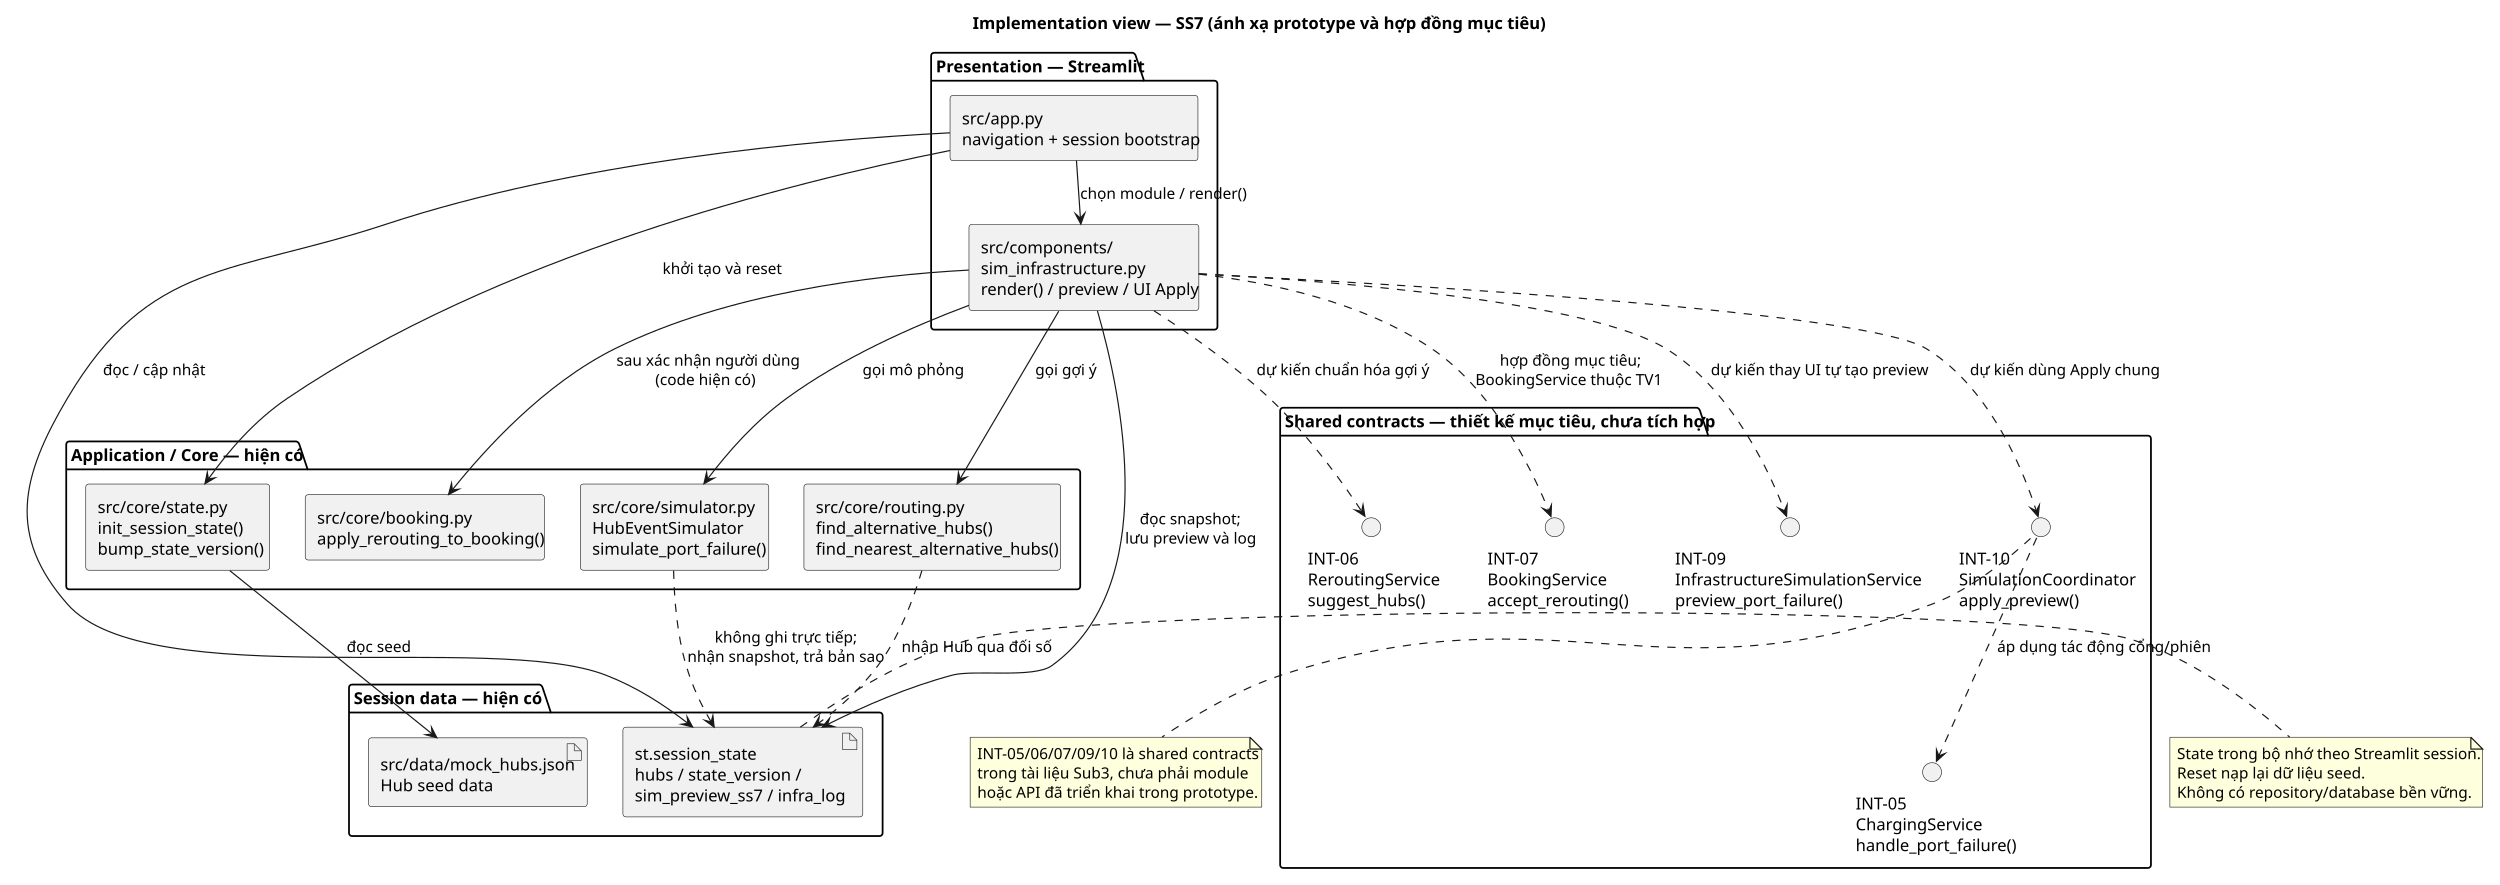
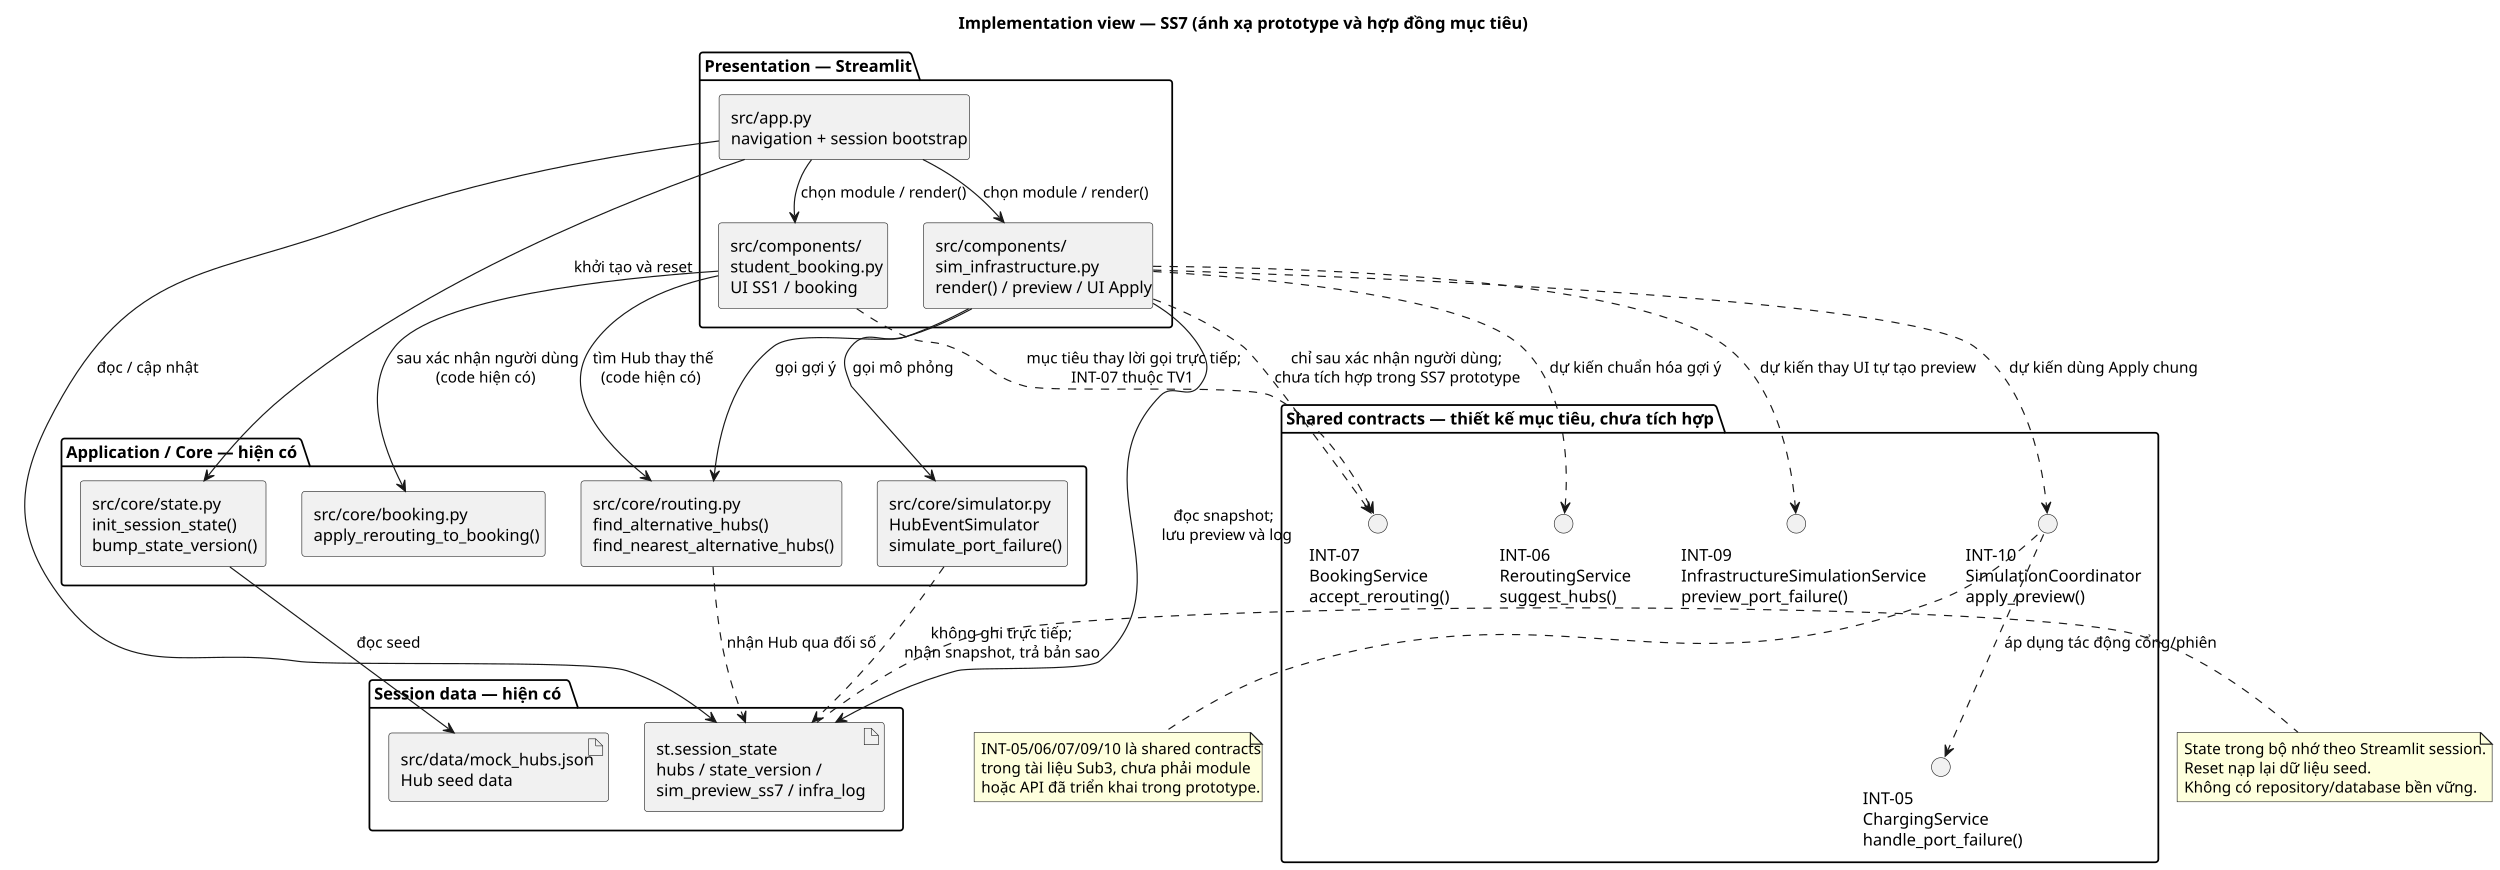
- <svg xmlns="http://www.w3.org/2000/svg" version="1.1" data-diagram-type="DESCRIPTION" style="width:2113px;height:748px;background:#FFFFFF;" width="2113px" height="748px" viewBox="0 0 2113 748" zoomAndPan="magnify" preserveAspectRatio="none" contentStyleType="text/css">
+ <svg xmlns="http://www.w3.org/2000/svg" contentStyleType="text/css" height="740px" preserveAspectRatio="none" style="width:2127px;height:740px;background:#FFFFFF;" version="1.1" viewBox="0 0 2127 740" width="2127px" zoomAndPan="magnify">
  <defs />
-   <g font-family="sans-serif" lengthAdjust="spacing">
-     <g class="title" data-source-line="8">
-       <text x="822.01" y="24.533" fill="#000" font-size="14" textLength="462.342" font-weight="700">Implementation view — SS7 (ánh xạ prototype và hợp đồng mục tiêu)</text>
-     </g>
-     <g class="cluster" data-qualified-name="Presentation . Streamlit" id="ent0001" data-source-line="10">
-       <path d="M789.48,44.609 L957.407,44.609 A3.75,3.75 0 0 1 959.907,47.109 L966.907,68.219 L1026.48,68.219 A2.5,2.5 0 0 1 1028.98,70.719 L1028.98,276.109 A2.5,2.5 0 0 1 1026.48,278.609 L789.48,278.609 A2.5,2.5 0 0 1 786.98,276.109 L786.98,47.109 A2.5,2.5 0 0 1 789.48,44.609" style="stroke:#000;stroke-width:1.5;" fill="none" />
-       <line x1="786.98" y1="68.219" x2="966.907" y2="68.219" style="stroke:#000;stroke-width:1.5;" />
-       <text x="790.98" y="61.143" fill="#000" font-size="14" textLength="166.927" font-weight="700">Presentation — Streamlit</text>
-     </g>
-     <g class="cluster" data-qualified-name="Application . Core . hi.n c." id="ent0004" data-source-line="15">
-       <path d="M58.48,373.109 L250.49,373.109 A3.75,3.75 0 0 1 252.99,375.609 L259.99,396.719 L910.48,396.719 A2.5,2.5 0 0 1 912.98,399.219 L912.98,495.609 A2.5,2.5 0 0 1 910.48,498.109 L58.48,498.109 A2.5,2.5 0 0 1 55.98,495.609 L55.98,375.609 A2.5,2.5 0 0 1 58.48,373.109" style="stroke:#000;stroke-width:1.5;" fill="none" />
-       <line x1="55.98" y1="396.719" x2="259.99" y2="396.719" style="stroke:#000;stroke-width:1.5;" />
-       <text x="59.98" y="389.643" fill="#000" font-size="14" textLength="191.01" font-weight="700">Application / Core — hiện có</text>
-     </g>
-     <g class="cluster" data-qualified-name="Session data . hi.n c." id="ent0009" data-source-line="22">
-       <path d="M297.48,578.609 L456.069,578.609 A3.75,3.75 0 0 1 458.569,581.109 L465.569,602.219 L743.48,602.219 A2.5,2.5 0 0 1 745.98,604.719 L745.98,704.109 A2.5,2.5 0 0 1 743.48,706.609 L297.48,706.609 A2.5,2.5 0 0 1 294.98,704.109 L294.98,581.109 A2.5,2.5 0 0 1 297.48,578.609" style="stroke:#000;stroke-width:1.5;" fill="none" />
-       <line x1="294.98" y1="602.219" x2="465.569" y2="602.219" style="stroke:#000;stroke-width:1.5;" />
-       <text x="298.98" y="595.143" fill="#000" font-size="14" textLength="157.589" font-weight="700">Session data — hiện có</text>
-     </g>
-     <g class="cluster" data-qualified-name="Shared contracts . thi.t k. m.c ti.u. ch.a t.ch h.p" id="ent0012" data-source-line="27">
-       <path d="M1084.48,344.609 L1434.304,344.609 A3.75,3.75 0 0 1 1436.804,347.109 L1443.804,368.219 L1815.48,368.219 A2.5,2.5 0 0 1 1817.98,370.719 L1817.98,731.109 A2.5,2.5 0 0 1 1815.48,733.609 L1084.48,733.609 A2.5,2.5 0 0 1 1081.98,731.109 L1081.98,347.109 A2.5,2.5 0 0 1 1084.48,344.609" style="stroke:#000;stroke-width:1.5;" fill="none" />
-       <line x1="1081.98" y1="368.219" x2="1443.804" y2="368.219" style="stroke:#000;stroke-width:1.5;" />
-       <text x="1085.98" y="361.143" fill="#000" font-size="14" textLength="348.824" font-weight="700">Shared contracts — thiết kế mục tiêu, chưa tích hợp</text>
-     </g>
-     <g class="entity" data-qualified-name="Presentation . Streamlit.App" id="ent0002" data-source-line="11">
-       <rect x="802.98" y="80.609" width="209.513" height="55.219" fill="#F1F1F1" style="stroke:#181818;stroke-width:0.5;" rx="2.5" ry="2.5" />
-       <text x="812.98" y="105.143" fill="#000" font-size="14" textLength="64.586">src/app.py</text>
-       <text x="812.98" y="122.752" fill="#000" font-size="14" textLength="189.513">navigation + session bootstrap</text>
-     </g>
-     <g class="entity" data-qualified-name="Presentation . Streamlit.SS7UI" id="ent0003" data-source-line="12">
-       <rect x="818.98" y="189.609" width="194.282" height="72.828" fill="#F1F1F1" style="stroke:#181818;stroke-width:0.5;" rx="2.5" ry="2.5" />
-       <text x="828.98" y="214.143" fill="#000" font-size="14" textLength="102.71">src/components/</text>
-       <text x="828.98" y="231.752" fill="#000" font-size="14" textLength="129.931">sim_infrastructure.py</text>
-       <text x="828.98" y="249.361" fill="#000" font-size="14" textLength="174.282">render() / preview / UI Apply</text>
-     </g>
-     <g class="entity" data-qualified-name="Application . Core . hi.n c..Simulator" id="ent0005" data-source-line="16">
-       <rect x="490.48" y="409.109" width="159.282" height="72.828" fill="#F1F1F1" style="stroke:#181818;stroke-width:0.5;" rx="2.5" ry="2.5" />
-       <text x="500.48" y="433.643" fill="#000" font-size="14" textLength="129.145">src/core/simulator.py</text>
-       <text x="500.48" y="451.252" fill="#000" font-size="14" textLength="120.613">HubEventSimulator</text>
-       <text x="500.48" y="468.861" fill="#000" font-size="14" textLength="139.282">simulate_port_failure()</text>
-     </g>
-     <g class="entity" data-qualified-name="Application . Core . hi.n c..Routing" id="ent0006" data-source-line="17">
-       <rect x="679.48" y="409.109" width="216.902" height="72.828" fill="#F1F1F1" style="stroke:#181818;stroke-width:0.5;" rx="2.5" ry="2.5" />
-       <text x="689.48" y="433.643" fill="#000" font-size="14" textLength="115.158">src/core/routing.py</text>
-       <text x="689.48" y="451.252" fill="#000" font-size="14" textLength="142.42">find_alternative_hubs()</text>
-       <text x="689.48" y="468.861" fill="#000" font-size="14" textLength="196.902">find_nearest_alternative_hubs()</text>
-     </g>
-     <g class="entity" data-qualified-name="Application . Core . hi.n c..Booking" id="ent0007" data-source-line="18">
-       <rect x="257.98" y="418.109" width="202.123" height="55.219" fill="#F1F1F1" style="stroke:#181818;stroke-width:0.5;" rx="2.5" ry="2.5" />
-       <text x="267.98" y="442.643" fill="#000" font-size="14" textLength="121.393">src/core/booking.py</text>
-       <text x="267.98" y="460.252" fill="#000" font-size="14" textLength="182.123">apply_rerouting_to_booking()</text>
-     </g>
-     <g class="entity" data-qualified-name="Application . Core . hi.n c..State" id="ent0008" data-source-line="19">
-       <rect x="72.48" y="409.109" width="155.399" height="72.828" fill="#F1F1F1" style="stroke:#181818;stroke-width:0.5;" rx="2.5" ry="2.5" />
-       <text x="82.48" y="433.643" fill="#000" font-size="14" textLength="102.703">src/core/state.py</text>
-       <text x="82.48" y="451.252" fill="#000" font-size="14" textLength="120.613">init_session_state()</text>
-       <text x="82.48" y="468.861" fill="#000" font-size="14" textLength="135.399">bump_state_version()</text>
-     </g>
-     <g class="entity" data-qualified-name="Session data . hi.n c..Session" id="ent0010" data-source-line="23">
-       <rect x="526.48" y="614.609" width="202.744" height="75.828" fill="#F1F1F1" style="stroke:#181818;stroke-width:0.5;" rx="2.5" ry="2.5" />
-       <polygon points="712.224,619.609,712.224,633.609,724.224,633.609,724.224,625.609,718.224,619.609,712.224,619.609" fill="#F1F1F1" style="stroke:#181818;stroke-width:0.5;stroke-linejoin:miter;stroke-miterlimit:10;" />
-       <line x1="718.224" y1="619.609" x2="718.224" y2="625.609" style="stroke:#181818;stroke-width:0.5;" />
-       <line x1="724.224" y1="625.609" x2="718.224" y2="625.609" style="stroke:#181818;stroke-width:0.5;" />
-       <text x="536.48" y="642.143" fill="#000" font-size="14" textLength="100.386">st.session_state</text>
-       <text x="536.48" y="659.752" fill="#000" font-size="14" textLength="133.075">hubs / state_version /</text>
-       <text x="536.48" y="677.361" fill="#000" font-size="14" textLength="172.744">sim_preview_ss7 / infra_log</text>
-     </g>
-     <g class="entity" data-qualified-name="Session data . hi.n c..Seed" id="ent0011" data-source-line="24">
-       <rect x="311.48" y="623.609" width="184.854" height="58.219" fill="#F1F1F1" style="stroke:#181818;stroke-width:0.5;" rx="2.5" ry="2.5" />
-       <polygon points="479.334,628.609,479.334,642.609,491.334,642.609,491.334,634.609,485.334,628.609,479.334,628.609" fill="#F1F1F1" style="stroke:#181818;stroke-width:0.5;stroke-linejoin:miter;stroke-miterlimit:10;" />
-       <line x1="485.334" y1="628.609" x2="485.334" y2="634.609" style="stroke:#181818;stroke-width:0.5;" />
-       <line x1="491.334" y1="634.609" x2="485.334" y2="634.609" style="stroke:#181818;stroke-width:0.5;" />
-       <text x="321.48" y="651.143" fill="#000" font-size="14" textLength="154.854">src/data/mock_hubs.json</text>
-       <text x="321.48" y="668.752" fill="#000" font-size="14" textLength="91.068">Hub seed data</text>
-     </g>
-     <g class="entity" data-qualified-name="Shared contracts . thi.t k. m.c ti.u. ch.a t.ch h.p.Preview" id="ent0013" data-source-line="28">
-       <ellipse cx="1512.98" cy="445.609" rx="8" ry="8" fill="#F1F1F1" style="stroke:#181818;stroke-width:0.5;" />
-       <text x="1415.718" y="477.143" fill="#000" font-size="14" textLength="42.786">INT-09</text>
-       <text x="1415.718" y="494.752" fill="#000" font-size="14" textLength="194.523">InfrastructureSimulationService</text>
-       <text x="1415.718" y="512.361" fill="#000" font-size="14" textLength="135.393">preview_port_failure()</text>
-     </g>
-     <g class="entity" data-qualified-name="Shared contracts . thi.t k. m.c ti.u. ch.a t.ch h.p.Apply" id="ent0014" data-source-line="29">
-       <ellipse cx="1724.98" cy="445.609" rx="8" ry="8" fill="#F1F1F1" style="stroke:#181818;stroke-width:0.5;" />
-       <text x="1655.722" y="477.143" fill="#000" font-size="14" textLength="42.786">INT-10</text>
-       <text x="1655.722" y="494.752" fill="#000" font-size="14" textLength="138.517">SimulationCoordinator</text>
-       <text x="1655.722" y="512.361" fill="#000" font-size="14" textLength="98.82">apply_preview()</text>
-     </g>
-     <g class="entity" data-qualified-name="Shared contracts . thi.t k. m.c ti.u. ch.a t.ch h.p.Charging" id="ent0015" data-source-line="30">
-       <ellipse cx="1632.98" cy="652.609" rx="8" ry="8" fill="#F1F1F1" style="stroke:#181818;stroke-width:0.5;" />
-       <text x="1568.384" y="684.143" fill="#000" font-size="14" textLength="42.786">INT-05</text>
-       <text x="1568.384" y="701.752" fill="#000" font-size="14" textLength="103.496">ChargingService</text>
-       <text x="1568.384" y="719.361" fill="#000" font-size="14" textLength="129.192">handle_port_failure()</text>
-     </g>
-     <g class="entity" data-qualified-name="Shared contracts . thi.t k. m.c ti.u. ch.a t.ch h.p.Suggest" id="ent0016" data-source-line="31">
-       <ellipse cx="1158.98" cy="445.609" rx="8" ry="8" fill="#F1F1F1" style="stroke:#181818;stroke-width:0.5;" />
-       <text x="1105.287" y="477.143" fill="#000" font-size="14" textLength="42.786">INT-06</text>
-       <text x="1105.287" y="494.752" fill="#000" font-size="14" textLength="107.386">ReroutingService</text>
-       <text x="1105.287" y="512.361" fill="#000" font-size="14" textLength="96.503">suggest_hubs()</text>
-     </g>
-     <g class="entity" data-qualified-name="Shared contracts . thi.t k. m.c ti.u. ch.a t.ch h.p.Accept" id="ent0017" data-source-line="32">
-       <ellipse cx="1313.98" cy="445.609" rx="8" ry="8" fill="#F1F1F1" style="stroke:#181818;stroke-width:0.5;" />
-       <text x="1257.173" y="477.143" fill="#000" font-size="14" textLength="42.786">INT-07</text>
-       <text x="1257.173" y="494.752" fill="#000" font-size="14" textLength="97.275">BookingService</text>
-       <text x="1257.173" y="512.361" fill="#000" font-size="14" textLength="113.613">accept_rerouting()</text>
-     </g>
-     <g class="entity" data-qualified-name="GMN33" id="ent0034" data-source-line="53">
-       <path d="M1833.98,623.109 L1833.98,682.164 L2098.362,682.164 L2098.362,633.109 L2088.362,623.109 L1833.98,623.109" style="stroke:#181818;stroke-width:0.5;" fill="#FEFFDD" />
-       <path d="M2088.362,623.109 L2088.362,633.109 L2098.362,633.109 L2088.362,623.109" style="stroke:#181818;stroke-width:1;" fill="#FEFFDD" />
-       <text x="1839.98" y="641.604" fill="#000" font-size="13" textLength="243.382">State trong bộ nhớ theo Streamlit session.</text>
-       <text x="1839.98" y="657.956" fill="#000" font-size="13" textLength="154.686">Reset nạp lại dữ liệu seed.</text>
-       <text x="1839.98" y="674.308" fill="#000" font-size="13" textLength="234.914">Không có repository/database bền vững.</text>
-     </g>
-     <g class="entity" data-qualified-name="GMN36" id="ent0037" data-source-line="59">
-       <path d="M819.98,623.109 L819.98,682.164 L1066.442,682.164 L1066.442,633.109 L1056.442,623.109 L819.98,623.109" style="stroke:#181818;stroke-width:0.5;" fill="#FEFFDD" />
-       <path d="M1056.442,623.109 L1056.442,633.109 L1066.442,633.109 L1056.442,623.109" style="stroke:#181818;stroke-width:1;" fill="#FEFFDD" />
-       <text x="825.98" y="641.604" fill="#000" font-size="13" textLength="225.462">INT-05/06/07/09/10 là shared contracts</text>
-       <text x="825.98" y="657.956" fill="#000" font-size="13" textLength="216.119">trong tài liệu Sub3, chưa phải module</text>
-       <text x="825.98" y="674.308" fill="#000" font-size="13" textLength="221.857">hoặc API đã triển khai trong prototype.</text>
-     </g>
-     <g class="link" data-entity-1="ent0002" data-entity-2="ent0003" id="lnk18" data-source-line="35" data-link-type="dependency">
-       <path d="M909.82,135.719 C910.92,151.639 911.987,167.091 913.177,184.401" style="stroke:#181818;stroke-width:1;" fill="none" id="App-to-SS7UI" />
-       <polygon points="913.52,189.389,916.893,180.136,913.177,184.401,908.912,180.685,913.52,189.389" fill="#181818" style="stroke:#181818;stroke-width:1;stroke-linejoin:miter;stroke-miterlimit:10;" />
-       <text x="912.98" y="168.104" fill="#000" font-size="13" textLength="131.511">chọn module / render()</text>
-     </g>
-     <g class="link" data-entity-1="ent0002" data-entity-2="ent0008" id="lnk19" data-source-line="36" data-link-type="dependency">
-       <path d="M802.92,127.209 C664.96,154.759 419.6,217.139 242.98,336.609 C214.8,355.669 192.979,381.35 176.119,404.8" style="stroke:#181818;stroke-width:1;" fill="none" id="App-to-State" />
-       <polygon points="173.2,408.859,181.702,403.887,176.119,404.8,175.206,399.217,173.2,408.859" fill="#181818" style="stroke:#181818;stroke-width:1;stroke-linejoin:miter;stroke-miterlimit:10;" />
-       <text x="559.98" y="231.604" fill="#000" font-size="13" textLength="96.681">khởi tạo và reset</text>
-     </g>
-     <g class="link" data-entity-1="ent0008" data-entity-2="ent0011" id="lnk20" data-source-line="37" data-link-type="dependency">
-       <path d="M194.23,482.319 C243.97,522.469 319.839,583.699 365.319,620.409" style="stroke:#181818;stroke-width:1;" fill="none" id="State-to-Seed" />
-       <polygon points="369.21,623.549,364.719,614.784,365.319,620.409,359.694,621.009,369.21,623.549" fill="#181818" style="stroke:#181818;stroke-width:1;stroke-linejoin:miter;stroke-miterlimit:10;" />
-       <text x="292.98" y="551.104" fill="#000" font-size="13" textLength="52.762">đọc seed</text>
-     </g>
-     <g class="link" data-entity-1="ent0002" data-entity-2="ent0010" id="lnk21" data-source-line="38" data-link-type="dependency">
-       <path d="M802.92,112.259 C684.35,118.389 487.02,136.459 325.98,189.609 C196.6,232.309 126.48,219.429 56.98,336.609 C17.53,403.119 6,452.459 56.98,510.609 C124.22,587.289 416.91,533.699 511.98,570.609 C538.43,580.879 560.667,595.308 581.457,611.408" style="stroke:#181818;stroke-width:1;" fill="none" id="App-to-Session" />
-       <polygon points="585.41,614.469,580.743,605.796,581.457,611.408,575.845,612.121,585.41,614.469" fill="#181818" style="stroke:#181818;stroke-width:1;stroke-linejoin:miter;stroke-miterlimit:10;" />
-       <text x="86.98" y="317.104" fill="#000" font-size="13" textLength="81.669">đọc / cập nhật</text>
-     </g>
-     <g class="link" data-entity-1="ent0003" data-entity-2="ent0010" id="lnk22" data-source-line="39" data-link-type="dependency">
-       <path d="M927.54,262.719 C948.36,334.549 981.89,495.629 888.98,562.609 C873.77,573.579 823.09,565.749 804.98,570.609 C767.12,580.769 731.7,596.109 699.39,612.299" style="stroke:#181818;stroke-width:1;" fill="none" id="SS7UI-to-Session" />
-       <polygon points="694.92,614.539,704.758,614.084,699.39,612.299,701.174,606.931,694.92,614.539" fill="#181818" style="stroke:#181818;stroke-width:1;stroke-linejoin:miter;stroke-miterlimit:10;" />
-       <text x="963.272" y="443.104" fill="#000" font-size="13" textLength="80.945">đọc snapshot;</text>
-       <text x="950.98" y="459.456" fill="#000" font-size="13" textLength="105.53">lưu preview và log</text>
-     </g>
-     <g class="link" data-entity-1="ent0003" data-entity-2="ent0005" id="lnk23" data-source-line="40" data-link-type="dependency">
-       <path d="M818.97,258.059 C770.07,276.379 711.45,302.699 664.98,336.609 C637.55,356.629 615.478,381.88 597.978,404.88" style="stroke:#181818;stroke-width:1;" fill="none" id="SS7UI-to-Simulator" />
-       <polygon points="594.95,408.859,603.583,404.119,597.978,404.88,597.216,399.275,594.95,408.859" fill="#181818" style="stroke:#181818;stroke-width:1;stroke-linejoin:miter;stroke-miterlimit:10;" />
-       <text x="728.98" y="317.104" fill="#000" font-size="13" textLength="78.781">gọi mô phỏng</text>
-     </g>
-     <g class="link" data-entity-1="ent0003" data-entity-2="ent0006" id="lnk24" data-source-line="41" data-link-type="dependency">
-       <path d="M894.85,263.029 C871.06,303.449 835.186,364.4 811.476,404.69" style="stroke:#181818;stroke-width:1;" fill="none" id="SS7UI-to-Routing" />
-       <polygon points="808.94,408.999,816.952,403.272,811.476,404.69,810.057,399.214,808.94,408.999" fill="#181818" style="stroke:#181818;stroke-width:1;stroke-linejoin:miter;stroke-miterlimit:10;" />
-       <text x="874.98" y="317.104" fill="#000" font-size="13" textLength="49.715">gọi gợi ý</text>
-     </g>
-     <g class="link" data-entity-1="ent0003" data-entity-2="ent0007" id="lnk25" data-source-line="42" data-link-type="dependency">
-       <path d="M818.83,228.269 C735.59,232.769 614.53,247.829 519.98,294.609 C460.06,324.259 409.96,379.57 382.27,414.07" style="stroke:#181818;stroke-width:1;" fill="none" id="SS7UI-to-Booking" />
-       <polygon points="379.14,417.969,387.893,413.454,382.27,414.07,381.654,408.447,379.14,417.969" fill="#181818" style="stroke:#181818;stroke-width:1;stroke-linejoin:miter;stroke-miterlimit:10;" />
-       <text x="520.98" y="309.104" fill="#000" font-size="13" textLength="148.053">sau xác nhận người dùng</text>
-       <text x="553.816" y="325.456" fill="#000" font-size="13" textLength="82.38">(code hiện có)</text>
-     </g>
-     <g class="link" data-entity-1="ent0005" data-entity-2="ent0010" id="lnk26" data-source-line="43" data-link-type="dependency">
-       <path d="M569.34,482.329 C569.82,505.629 572.17,536.459 579.98,562.609 C585.36,580.609 592.12,594.785 601.08,610.225" style="stroke:#181818;stroke-width:1;stroke-dasharray:7,7;" fill="none" id="Simulator-to-Session" />
-       <polygon points="603.59,614.549,602.532,604.757,601.08,610.225,595.613,608.773,603.59,614.549" fill="#181818" style="stroke:#181818;stroke-width:1;stroke-linejoin:miter;stroke-miterlimit:10;" />
-       <text x="604.101" y="543.104" fill="#000" font-size="13" textLength="111.319">không ghi trực tiếp;</text>
-       <text x="580.98" y="559.456" fill="#000" font-size="13" textLength="157.562">nhận snapshot, trả bản sao</text>
-     </g>
-     <g class="link" data-entity-1="ent0006" data-entity-2="ent0010" id="lnk27" data-source-line="44" data-link-type="dependency">
-       <path d="M779.17,482.309 C771.96,506.609 759.97,538.589 741.98,562.609 C727.16,582.409 710.889,597.175 691.529,611.505" style="stroke:#181818;stroke-width:1;stroke-dasharray:7,7;" fill="none" id="Routing-to-Session" />
-       <polygon points="687.51,614.479,697.124,612.34,691.529,611.505,692.364,605.91,687.51,614.479" fill="#181818" style="stroke:#181818;stroke-width:1;stroke-linejoin:miter;stroke-miterlimit:10;" />
-       <text x="761.98" y="551.104" fill="#000" font-size="13" textLength="119.983">nhận Hub qua đối số</text>
-     </g>
-     <g class="link" data-entity-1="ent0003" data-entity-2="ent0013" id="lnk28" data-source-line="46" data-link-type="dependency">
-       <path d="M1013.24,231.299 C1137.33,238.189 1343.6,255.289 1407.98,294.609 C1465.77,329.899 1498.301,405.636 1508.201,431.646" style="stroke:#181818;stroke-width:1;stroke-dasharray:7,7;" fill="none" id="SS7UI-to-Preview" />
-       <polygon points="1509.98,436.319,1510.517,426.485,1508.201,431.646,1503.04,429.331,1509.98,436.319" fill="#181818" style="stroke:#181818;stroke-width:1;stroke-linejoin:miter;stroke-miterlimit:10;" />
-       <text x="1445.98" y="317.104" fill="#000" font-size="13" textLength="174.205">dự kiến thay UI tự tạo preview</text>
-     </g>
-     <g class="link" data-entity-1="ent0003" data-entity-2="ent0014" id="lnk29" data-source-line="47" data-link-type="dependency">
-       <path d="M1013.04,231.619 C1195.64,240.799 1576.61,263.419 1627.98,294.609 C1684.71,329.049 1712.868,405.964 1721.078,431.834" style="stroke:#181818;stroke-width:1;stroke-dasharray:7,7;" fill="none" id="SS7UI-to-Apply" />
-       <polygon points="1722.59,436.599,1723.68,426.811,1721.078,431.834,1716.055,429.231,1722.59,436.599" fill="#181818" style="stroke:#181818;stroke-width:1;stroke-linejoin:miter;stroke-miterlimit:10;" />
-       <text x="1664.98" y="317.104" fill="#000" font-size="13" textLength="151.087">dự kiến dùng Apply chung</text>
-     </g>
-     <g class="link" data-entity-1="ent0014" data-entity-2="ent0015" id="lnk30" data-source-line="48" data-link-type="dependency">
-       <path d="M1721.38,454.649 C1706.69,487.369 1653.538,605.818 1638.708,638.848" style="stroke:#181818;stroke-width:1;stroke-dasharray:7,7;" fill="none" id="Apply-to-Charging" />
-       <polygon points="1636.66,643.409,1643.995,636.837,1638.708,638.848,1636.697,633.561,1636.66,643.409" fill="#181818" style="stroke:#181818;stroke-width:1;stroke-linejoin:miter;stroke-miterlimit:10;" />
-       <text x="1687.98" y="551.104" fill="#000" font-size="13" textLength="167.699">áp dụng tác động cổng/phiên</text>
-     </g>
-     <g class="link" data-entity-1="ent0003" data-entity-2="ent0016" id="lnk31" data-source-line="49" data-link-type="dependency">
-       <path d="M975.32,262.659 C1006.07,282.479 1043.3,308.749 1072.98,336.609 C1108.11,369.579 1138.335,413.177 1150.885,432.187" style="stroke:#181818;stroke-width:1;stroke-dasharray:7,7;" fill="none" id="SS7UI-to-Suggest" />
-       <polygon points="1153.64,436.359,1152.02,426.645,1150.885,432.187,1145.343,431.052,1153.64,436.359" fill="#181818" style="stroke:#181818;stroke-width:1;stroke-linejoin:miter;stroke-miterlimit:10;" />
-       <text x="1061.98" y="317.104" fill="#000" font-size="13" textLength="140.093">dự kiến chuẩn hóa gợi ý</text>
-     </g>
-     <g class="link" data-entity-1="ent0003" data-entity-2="ent0017" id="lnk32" data-source-line="50" data-link-type="dependency">
-       <path d="M1013.06,231.679 C1074.04,238.619 1151.87,255.269 1209.98,294.609 C1265.88,332.449 1298.905,406.516 1309.045,431.896" style="stroke:#181818;stroke-width:1;stroke-dasharray:7,7;" fill="none" id="SS7UI-to-Accept" />
-       <polygon points="1310.9,436.539,1311.275,426.698,1309.045,431.896,1303.846,429.666,1310.9,436.539" fill="#181818" style="stroke:#181818;stroke-width:1;stroke-linejoin:miter;stroke-miterlimit:10;" />
-       <text x="1267.642" y="309.104" fill="#000" font-size="13" textLength="111.871">hợp đồng mục tiêu;</text>
-       <text x="1246.98" y="325.456" fill="#000" font-size="13" textLength="153.194">BookingService thuộc TV1</text>
-     </g>
-     <g class="link" data-entity-1="ent0010" data-entity-2="ent0034" id="lnk35" data-source-line="53" data-link-type="association">
-       <path d="M676.44,614.549 C713.42,588.039 766.9,554.959 819.98,540.609 C925.31,512.129 1697.73,508.409 1801.98,540.609 C1854.03,556.689 1904.3,595.579 1935.17,623.009" style="stroke:#181818;stroke-width:1;stroke-dasharray:7,7;" fill="none" id="Session-GMN33" />
-     </g>
-     <g class="link" data-entity-1="ent0014" data-entity-2="ent0037" id="lnk38" data-source-line="59" data-link-type="association">
-       <path d="M1716.21,455.039 C1700.8,469.279 1667.24,497.779 1632.98,510.609 C1402.7,596.829 1316.66,494.059 1082.98,570.609 C1046.56,582.539 1009.17,604.779 982.21,622.939" style="stroke:#181818;stroke-width:1;stroke-dasharray:7,7;" fill="none" id="Apply-GMN36" />
+   <g>
+     <text fill="#000000" font-family="sans-serif" font-size="14" font-weight="bold" lengthAdjust="spacing" textLength="482.438" x="815.436" y="24.533">Implementation view — SS7 (ánh xạ prototype và hợp đồng mục tiêu)</text>
+     <g id="cluster_Presentation — Streamlit">
+       <path d="M597.81,44.609 L773.247,44.609 A3.75,3.75 0 0 1 775.747,47.109 L782.747,68.219 L994.81,68.219 A2.5,2.5 0 0 1 997.31,70.719 L997.31,276.109 A2.5,2.5 0 0 1 994.81,278.609 L597.81,278.609 A2.5,2.5 0 0 1 595.31,276.109 L595.31,47.109 A2.5,2.5 0 0 1 597.81,44.609 " fill="none" style="stroke:#000000;stroke-width:1.5;" />
+       <line style="stroke:#000000;stroke-width:1.5;" x1="595.31" x2="782.747" y1="68.219" y2="68.219" />
+       <text fill="#000000" font-family="sans-serif" font-size="14" font-weight="bold" lengthAdjust="spacing" textLength="174.438" x="599.31" y="61.143">Presentation — Streamlit</text>
+     </g>
+     <g id="cluster_Application / Core — hiện có">
+       <path d="M54.81,373.109 L254.248,373.109 A3.75,3.75 0 0 1 256.748,375.609 L263.748,396.719 L921.81,396.719 A2.5,2.5 0 0 1 924.31,399.219 L924.31,495.609 A2.5,2.5 0 0 1 921.81,498.109 L54.81,498.109 A2.5,2.5 0 0 1 52.31,495.609 L52.31,375.609 A2.5,2.5 0 0 1 54.81,373.109 " fill="none" style="stroke:#000000;stroke-width:1.5;" />
+       <line style="stroke:#000000;stroke-width:1.5;" x1="52.31" x2="263.748" y1="396.719" y2="396.719" />
+       <text fill="#000000" font-family="sans-serif" font-size="14" font-weight="bold" lengthAdjust="spacing" textLength="198.438" x="56.31" y="389.643">Application / Core — hiện có</text>
+     </g>
+     <g id="cluster_Session data — hiện có">
+       <path d="M316.81,578.609 L482.248,578.609 A3.75,3.75 0 0 1 484.748,581.109 L491.748,602.219 L765.81,602.219 A2.5,2.5 0 0 1 768.31,604.719 L768.31,704.109 A2.5,2.5 0 0 1 765.81,706.609 L316.81,706.609 A2.5,2.5 0 0 1 314.31,704.109 L314.31,581.109 A2.5,2.5 0 0 1 316.81,578.609 " fill="none" style="stroke:#000000;stroke-width:1.5;" />
+       <line style="stroke:#000000;stroke-width:1.5;" x1="314.31" x2="491.748" y1="602.219" y2="602.219" />
+       <text fill="#000000" font-family="sans-serif" font-size="14" font-weight="bold" lengthAdjust="spacing" textLength="164.438" x="318.31" y="595.143">Session data — hiện có</text>
+     </g>
+     <g id="cluster_Shared contracts — thiết kế mục tiêu, chưa tích hợp">
+       <path d="M1092.81,344.609 L1458.247,344.609 A3.75,3.75 0 0 1 1460.747,347.109 L1467.747,368.219 L1833.81,368.219 A2.5,2.5 0 0 1 1836.31,370.719 L1836.31,731.109 A2.5,2.5 0 0 1 1833.81,733.609 L1092.81,733.609 A2.5,2.5 0 0 1 1090.31,731.109 L1090.31,347.109 A2.5,2.5 0 0 1 1092.81,344.609 " fill="none" style="stroke:#000000;stroke-width:1.5;" />
+       <line style="stroke:#000000;stroke-width:1.5;" x1="1090.31" x2="1467.747" y1="368.219" y2="368.219" />
+       <text fill="#000000" font-family="sans-serif" font-size="14" font-weight="bold" lengthAdjust="spacing" textLength="364.438" x="1094.31" y="361.143">Shared contracts — thiết kế mục tiêu, chưa tích hợp</text>
+     </g>
+     <g id="elem_App">
+       <rect fill="#F1F1F1" height="55.219" rx="2.5" ry="2.5" style="stroke:#181818;stroke-width:0.5;" width="213" x="611.81" y="80.609" />
+       <text fill="#000000" font-family="sans-serif" font-size="14" lengthAdjust="spacing" textLength="66" x="621.81" y="105.143">src/app.py</text>
+       <text fill="#000000" font-family="sans-serif" font-size="14" lengthAdjust="spacing" textLength="193" x="621.81" y="122.752">navigation + session bootstrap</text>
+     </g>
+     <g id="elem_SS7UI">
+       <rect fill="#F1F1F1" height="72.828" rx="2.5" ry="2.5" style="stroke:#181818;stroke-width:0.5;" width="195" x="785.81" y="189.609" />
+       <text fill="#000000" font-family="sans-serif" font-size="14" lengthAdjust="spacing" textLength="104" x="795.81" y="214.143">src/components/</text>
+       <text fill="#000000" font-family="sans-serif" font-size="14" lengthAdjust="spacing" textLength="132" x="795.81" y="231.752">sim_infrastructure.py</text>
+       <text fill="#000000" font-family="sans-serif" font-size="14" lengthAdjust="spacing" textLength="175" x="795.81" y="249.361">render() / preview / UI Apply</text>
+     </g>
+     <g id="elem_BookingUI">
+       <rect fill="#F1F1F1" height="72.828" rx="2.5" ry="2.5" style="stroke:#181818;stroke-width:0.5;" width="144" x="611.31" y="189.609" />
+       <text fill="#000000" font-family="sans-serif" font-size="14" lengthAdjust="spacing" textLength="104" x="621.31" y="214.143">src/components/</text>
+       <text fill="#000000" font-family="sans-serif" font-size="14" lengthAdjust="spacing" textLength="124" x="621.31" y="231.752">student_booking.py</text>
+       <text fill="#000000" font-family="sans-serif" font-size="14" lengthAdjust="spacing" textLength="104" x="621.31" y="249.361">UI SS1 / booking</text>
+     </g>
+     <g id="elem_Simulator">
+       <rect fill="#F1F1F1" height="72.828" rx="2.5" ry="2.5" style="stroke:#181818;stroke-width:0.5;" width="162" x="746.31" y="409.109" />
+       <text fill="#000000" font-family="sans-serif" font-size="14" lengthAdjust="spacing" textLength="131" x="756.31" y="433.643">src/core/simulator.py</text>
+       <text fill="#000000" font-family="sans-serif" font-size="14" lengthAdjust="spacing" textLength="120" x="756.31" y="451.252">HubEventSimulator</text>
+       <text fill="#000000" font-family="sans-serif" font-size="14" lengthAdjust="spacing" textLength="142" x="756.31" y="468.861">simulate_port_failure()</text>
+     </g>
+     <g id="elem_Routing">
+       <rect fill="#F1F1F1" height="72.828" rx="2.5" ry="2.5" style="stroke:#181818;stroke-width:0.5;" width="222" x="494.31" y="409.109" />
+       <text fill="#000000" font-family="sans-serif" font-size="14" lengthAdjust="spacing" textLength="118" x="504.31" y="433.643">src/core/routing.py</text>
+       <text fill="#000000" font-family="sans-serif" font-size="14" lengthAdjust="spacing" textLength="146" x="504.31" y="451.252">find_alternative_hubs()</text>
+       <text fill="#000000" font-family="sans-serif" font-size="14" lengthAdjust="spacing" textLength="202" x="504.31" y="468.861">find_nearest_alternative_hubs()</text>
+     </g>
+     <g id="elem_Booking">
+       <rect fill="#F1F1F1" height="55.219" rx="2.5" ry="2.5" style="stroke:#181818;stroke-width:0.5;" width="207" x="256.81" y="418.109" />
+       <text fill="#000000" font-family="sans-serif" font-size="14" lengthAdjust="spacing" textLength="124" x="266.81" y="442.643">src/core/booking.py</text>
+       <text fill="#000000" font-family="sans-serif" font-size="14" lengthAdjust="spacing" textLength="187" x="266.81" y="460.252">apply_rerouting_to_booking()</text>
+     </g>
+     <g id="elem_State">
+       <rect fill="#F1F1F1" height="72.828" rx="2.5" ry="2.5" style="stroke:#181818;stroke-width:0.5;" width="158" x="68.31" y="409.109" />
+       <text fill="#000000" font-family="sans-serif" font-size="14" lengthAdjust="spacing" textLength="105" x="78.31" y="433.643">src/core/state.py</text>
+       <text fill="#000000" font-family="sans-serif" font-size="14" lengthAdjust="spacing" textLength="123" x="78.31" y="451.252">init_session_state()</text>
+       <text fill="#000000" font-family="sans-serif" font-size="14" lengthAdjust="spacing" textLength="138" x="78.31" y="468.861">bump_state_version()</text>
+     </g>
+     <g id="elem_Session">
+       <rect fill="#F1F1F1" height="75.828" rx="2.5" ry="2.5" style="stroke:#181818;stroke-width:0.5;" width="204" x="548.31" y="614.609" />
+       <polygon fill="#F1F1F1" points="735.31,619.609,735.31,633.609,747.31,633.609,747.31,625.609,741.31,619.609,735.31,619.609" style="stroke:#181818;stroke-width:0.5;" />
+       <line style="stroke:#181818;stroke-width:0.5;" x1="741.31" x2="741.31" y1="619.609" y2="625.609" />
+       <line style="stroke:#181818;stroke-width:0.5;" x1="747.31" x2="741.31" y1="625.609" y2="625.609" />
+       <text fill="#000000" font-family="sans-serif" font-size="14" lengthAdjust="spacing" textLength="102" x="558.31" y="642.143">st.session_state</text>
+       <text fill="#000000" font-family="sans-serif" font-size="14" lengthAdjust="spacing" textLength="136" x="558.31" y="659.752">hubs / state_version /</text>
+       <text fill="#000000" font-family="sans-serif" font-size="14" lengthAdjust="spacing" textLength="174" x="558.31" y="677.361">sim_preview_ss7 / infra_log</text>
+     </g>
+     <g id="elem_Seed">
+       <rect fill="#F1F1F1" height="58.219" rx="2.5" ry="2.5" style="stroke:#181818;stroke-width:0.5;" width="187" x="330.81" y="623.609" />
+       <polygon fill="#F1F1F1" points="500.81,628.609,500.81,642.609,512.81,642.609,512.81,634.609,506.81,628.609,500.81,628.609" style="stroke:#181818;stroke-width:0.5;" />
+       <line style="stroke:#181818;stroke-width:0.5;" x1="506.81" x2="506.81" y1="628.609" y2="634.609" />
+       <line style="stroke:#181818;stroke-width:0.5;" x1="512.81" x2="506.81" y1="634.609" y2="634.609" />
+       <text fill="#000000" font-family="sans-serif" font-size="14" lengthAdjust="spacing" textLength="157" x="340.81" y="651.143">src/data/mock_hubs.json</text>
+       <text fill="#000000" font-family="sans-serif" font-size="14" lengthAdjust="spacing" textLength="92" x="340.81" y="668.752">Hub seed data</text>
+     </g>
+     <g id="elem_Preview">
+       <ellipse cx="1528.31" cy="445.609" fill="#F1F1F1" rx="8" ry="8" style="stroke:#181818;stroke-width:0.5;" />
+       <text fill="#000000" font-family="sans-serif" font-size="14" lengthAdjust="spacing" textLength="42" x="1430.31" y="477.143">INT-09</text>
+       <text fill="#000000" font-family="sans-serif" font-size="14" lengthAdjust="spacing" textLength="196" x="1430.31" y="494.752">InfrastructureSimulationService</text>
+       <text fill="#000000" font-family="sans-serif" font-size="14" lengthAdjust="spacing" textLength="138" x="1430.31" y="512.361">preview_port_failure()</text>
+     </g>
+     <g id="elem_Apply">
+       <ellipse cx="1742.31" cy="445.609" fill="#F1F1F1" rx="8" ry="8" style="stroke:#181818;stroke-width:0.5;" />
+       <text fill="#000000" font-family="sans-serif" font-size="14" lengthAdjust="spacing" textLength="42" x="1672.31" y="477.143">INT-10</text>
+       <text fill="#000000" font-family="sans-serif" font-size="14" lengthAdjust="spacing" textLength="140" x="1672.31" y="494.752">SimulationCoordinator</text>
+       <text fill="#000000" font-family="sans-serif" font-size="14" lengthAdjust="spacing" textLength="100" x="1672.31" y="512.361">apply_preview()</text>
+     </g>
+     <g id="elem_Charging">
+       <ellipse cx="1651.31" cy="652.609" fill="#F1F1F1" rx="8" ry="8" style="stroke:#181818;stroke-width:0.5;" />
+       <text fill="#000000" font-family="sans-serif" font-size="14" lengthAdjust="spacing" textLength="42" x="1584.81" y="684.143">INT-05</text>
+       <text fill="#000000" font-family="sans-serif" font-size="14" lengthAdjust="spacing" textLength="105" x="1584.81" y="701.752">ChargingService</text>
+       <text fill="#000000" font-family="sans-serif" font-size="14" lengthAdjust="spacing" textLength="133" x="1584.81" y="719.361">handle_port_failure()</text>
+     </g>
+     <g id="elem_Suggest">
+       <ellipse cx="1330.31" cy="445.609" fill="#F1F1F1" rx="8" ry="8" style="stroke:#181818;stroke-width:0.5;" />
+       <text fill="#000000" font-family="sans-serif" font-size="14" lengthAdjust="spacing" textLength="42" x="1275.81" y="477.143">INT-06</text>
+       <text fill="#000000" font-family="sans-serif" font-size="14" lengthAdjust="spacing" textLength="109" x="1275.81" y="494.752">ReroutingService</text>
+       <text fill="#000000" font-family="sans-serif" font-size="14" lengthAdjust="spacing" textLength="99" x="1275.81" y="512.361">suggest_hubs()</text>
+     </g>
+     <g id="elem_Accept">
+       <ellipse cx="1172.31" cy="445.609" fill="#F1F1F1" rx="8" ry="8" style="stroke:#181818;stroke-width:0.5;" />
+       <text fill="#000000" font-family="sans-serif" font-size="14" lengthAdjust="spacing" textLength="42" x="1113.81" y="477.143">INT-07</text>
+       <text fill="#000000" font-family="sans-serif" font-size="14" lengthAdjust="spacing" textLength="98" x="1113.81" y="494.752">BookingService</text>
+       <text fill="#000000" font-family="sans-serif" font-size="14" lengthAdjust="spacing" textLength="117" x="1113.81" y="512.361">accept_rerouting()</text>
+     </g>
+     <g id="elem_GMN38">
+       <path d="M1852.31,623.109 L1852.31,682.164 L2120.31,682.164 L2120.31,633.109 L2110.31,623.109 L1852.31,623.109 " fill="#FEFFDD" style="stroke:#181818;stroke-width:0.5;" />
+       <path d="M2110.31,623.109 L2110.31,633.109 L2120.31,633.109 L2110.31,623.109 " fill="#FEFFDD" style="stroke:#181818;stroke-width:1.0;" />
+       <text fill="#000000" font-family="sans-serif" font-size="13" lengthAdjust="spacing" textLength="247" x="1858.31" y="641.605">State trong bộ nhớ theo Streamlit session.</text>
+       <text fill="#000000" font-family="sans-serif" font-size="13" lengthAdjust="spacing" textLength="156" x="1858.31" y="657.956">Reset nạp lại dữ liệu seed.</text>
+       <text fill="#000000" font-family="sans-serif" font-size="13" lengthAdjust="spacing" textLength="234" x="1858.31" y="674.308">Không có repository/database bền vững.</text>
+     </g>
+     <g id="elem_GMN41">
+       <path d="M828.81,623.109 L828.81,682.164 L1073.81,682.164 L1073.81,633.109 L1063.81,623.109 L828.81,623.109 " fill="#FEFFDD" style="stroke:#181818;stroke-width:0.5;" />
+       <path d="M1063.81,623.109 L1063.81,633.109 L1073.81,633.109 L1063.81,623.109 " fill="#FEFFDD" style="stroke:#181818;stroke-width:1.0;" />
+       <text fill="#000000" font-family="sans-serif" font-size="13" lengthAdjust="spacing" textLength="224" x="834.81" y="641.605">INT-05/06/07/09/10 là shared contracts</text>
+       <text fill="#000000" font-family="sans-serif" font-size="13" lengthAdjust="spacing" textLength="217" x="834.81" y="657.956">trong tài liệu Sub3, chưa phải module</text>
+       <text fill="#000000" font-family="sans-serif" font-size="13" lengthAdjust="spacing" textLength="223" x="834.81" y="674.308">hoặc API đã triển khai trong prototype.</text>
+     </g>
+     <g id="link_App_SS7UI">
+       <path d="M785.15,135.669 C795.62,140.979 806.04,146.989 815.31,153.609 C829.39,163.669 838.901,172.482 850.151,184.842 " fill="none" id="App-to-SS7UI" style="stroke:#181818;stroke-width:1.0;" />
+       <polygon fill="#181818" points="854.19,189.279,851.09,179.931,850.824,185.582,845.174,185.316,854.19,189.279" style="stroke:#181818;stroke-width:1.0;" />
+       <text fill="#000000" font-family="sans-serif" font-size="13" lengthAdjust="spacing" textLength="130" x="836.31" y="168.105">chọn module / render()</text>
+     </g>
+     <g id="link_App_BookingUI">
+       <path d="M690.42,135.869 C686.28,141.309 682.63,147.319 680.31,153.609 C676.18,164.799 675.135,171.665 675.985,183.365 " fill="none" id="App-to-BookingUI" style="stroke:#181818;stroke-width:1.0;" />
+       <polygon fill="#181818" points="676.42,189.349,679.757,180.083,676.058,184.363,671.778,180.663,676.42,189.349" style="stroke:#181818;stroke-width:1.0;" />
+       <text fill="#000000" font-family="sans-serif" font-size="13" lengthAdjust="spacing" textLength="130" x="681.31" y="168.105">chọn module / render()</text>
+     </g>
+     <g id="link_App_State">
+       <path d="M633.59,135.639 C532.65,170.209 362.6,238.109 242.31,336.609 C216.32,357.889 195.143,381.914 177.353,404.394 " fill="none" id="App-to-State" style="stroke:#181818;stroke-width:1.0;" />
+       <polygon fill="#181818" points="173.63,409.099,182.352,404.524,176.733,405.179,176.078,399.56,173.63,409.099" style="stroke:#181818;stroke-width:1.0;" />
+       <text fill="#000000" font-family="sans-serif" font-size="13" lengthAdjust="spacing" textLength="97" x="488.31" y="231.605">khởi tạo và reset</text>
+     </g>
+     <g id="link_State_Seed">
+       <path d="M195.56,482.319 C249.81,522.469 331.957,583.27 381.567,619.98 " fill="none" id="State-to-Seed" style="stroke:#181818;stroke-width:1.0;" />
+       <polygon fill="#181818" points="386.39,623.549,381.535,614.981,382.371,620.575,376.776,621.411,386.39,623.549" style="stroke:#181818;stroke-width:1.0;" />
+       <text fill="#000000" font-family="sans-serif" font-size="13" lengthAdjust="spacing" textLength="53" x="303.31" y="551.105">đọc seed</text>
+     </g>
+     <g id="link_App_Session">
+       <path d="M611.67,119.929 C526.65,130.899 405.63,151.819 305.31,189.609 C183.97,235.319 117.89,224.169 53.31,336.609 C14.79,403.669 6,449.429 53.31,510.609 C109.49,583.269 162.38,549.659 253.31,562.609 C284.12,566.999 503.74,560.909 533.31,570.609 C561.12,579.739 583.558,594.042 604.678,610.782 " fill="none" id="App-to-Session" style="stroke:#181818;stroke-width:1.0;" />
+       <polygon fill="#181818" points="609.38,614.509,604.812,605.784,605.462,611.404,599.842,612.054,609.38,614.509" style="stroke:#181818;stroke-width:1.0;" />
+       <text fill="#000000" font-family="sans-serif" font-size="13" lengthAdjust="spacing" textLength="83" x="82.31" y="317.104">đọc / cập nhật</text>
+     </g>
+     <g id="link_SS7UI_Session">
+       <path d="M981.04,258.079 C996.65,267.359 1010.78,279.299 1020.31,294.609 C1028.29,307.439 1029.65,316.729 1020.31,328.609 C1010.98,340.469 997.92,325.879 987.31,336.609 C914.85,409.919 1013.78,495.789 935.31,562.609 C925.05,571.339 827.32,567.119 814.31,570.609 C778.43,580.249 746.351,595.104 716.38,611.544 " fill="none" id="SS7UI-to-Session" style="stroke:#181818;stroke-width:1.0;" />
+       <polygon fill="#181818" points="711.12,614.429,720.934,613.608,715.504,612.025,717.087,606.594,711.12,614.429" style="stroke:#181818;stroke-width:1.0;" />
+       <text fill="#000000" font-family="sans-serif" font-size="13" lengthAdjust="spacing" textLength="82" x="998.31" y="443.104">đọc snapshot;</text>
+       <text fill="#000000" font-family="sans-serif" font-size="13" lengthAdjust="spacing" textLength="102" x="988.31" y="459.456">lưu preview và log</text>
+     </g>
+     <g id="link_SS7UI_Simulator">
+       <path d="M824.17,262.689 C807.25,271.629 788.46,280.419 770.31,286.609 C750.67,293.299 737.67,278.729 724.31,294.609 C714.58,306.169 718.94,314.479 724.31,328.609 C724.43,328.929 761.403,370.526 791.623,404.506 " fill="none" id="SS7UI-to-Simulator" style="stroke:#181818;stroke-width:1.0;" />
+       <polygon fill="#181818" points="795.61,408.989,792.618,399.606,792.287,405.253,786.64,404.922,795.61,408.989" style="stroke:#181818;stroke-width:1.0;" />
+       <text fill="#000000" font-family="sans-serif" font-size="13" lengthAdjust="spacing" textLength="78" x="725.31" y="317.104">gọi mô phỏng</text>
+     </g>
+     <g id="link_SS7UI_Routing">
+       <path d="M826.88,262.659 C809.38,272.049 789.6,281.099 770.31,286.609 C746.31,293.459 678.15,279.479 658.31,294.609 C622.94,321.559 611.765,367.976 607.845,403.146 " fill="none" id="SS7UI-to-Routing" style="stroke:#181818;stroke-width:1.0;" />
+       <polygon fill="#181818" points="607.18,409.109,612.152,400.608,607.734,404.14,604.202,399.722,607.18,409.109" style="stroke:#181818;stroke-width:1.0;" />
+       <text fill="#000000" font-family="sans-serif" font-size="13" lengthAdjust="spacing" textLength="51" x="659.31" y="317.104">gọi gợi ý</text>
+     </g>
+     <g id="link_BookingUI_Routing">
+       <path d="M611.1,234.619 C572.29,242.749 527.55,259.629 503.31,294.609 C476.31,333.569 511.651,374.779 549.201,405.249 " fill="none" id="BookingUI-to-Routing" style="stroke:#181818;stroke-width:1.0;" />
+       <polygon fill="#181818" points="553.86,409.029,549.392,400.252,549.977,405.879,544.351,406.464,553.86,409.029" style="stroke:#181818;stroke-width:1.0;" />
+       <text fill="#000000" font-family="sans-serif" font-size="13" lengthAdjust="spacing" textLength="96" x="504.31" y="309.104">tìm Hub thay thế</text>
+       <text fill="#000000" font-family="sans-serif" font-size="13" lengthAdjust="spacing" textLength="82" x="511.31" y="325.456">(code hiện có)</text>
+     </g>
+     <g id="link_BookingUI_Booking">
+       <path d="M610.94,230.689 C519.65,236.889 370.41,253.229 336.31,294.609 C307.46,329.609 325.483,379.945 342.203,412.715 " fill="none" id="BookingUI-to-Booking" style="stroke:#181818;stroke-width:1.0;" />
+       <polygon fill="#181818" points="344.93,418.059,344.403,408.225,342.658,413.606,337.277,411.861,344.93,418.059" style="stroke:#181818;stroke-width:1.0;" />
+       <text fill="#000000" font-family="sans-serif" font-size="13" lengthAdjust="spacing" textLength="149" x="337.31" y="309.104">sau xác nhận người dùng</text>
+       <text fill="#000000" font-family="sans-serif" font-size="13" lengthAdjust="spacing" textLength="82" x="370.81" y="325.456">(code hiện có)</text>
+     </g>
+     <g id="link_Simulator_Session">
+       <path d="M803.11,482.239 C786.59,505.779 763.72,536.919 741.31,562.609 C725.77,580.429 711.661,594.757 695.451,610.227 " fill="none" id="Simulator-to-Session" style="stroke:#181818;stroke-width:1.0;stroke-dasharray:7.0,7.0;" />
+       <polygon fill="#181818" points="691.11,614.369,700.382,611.049,694.727,610.917,694.859,605.262,691.11,614.369" style="stroke:#181818;stroke-width:1.0;" />
+       <text fill="#000000" font-family="sans-serif" font-size="13" lengthAdjust="spacing" textLength="113" x="791.81" y="543.105">không ghi trực tiếp;</text>
+       <text fill="#000000" font-family="sans-serif" font-size="13" lengthAdjust="spacing" textLength="158" x="769.31" y="559.456">nhận snapshot, trả bản sao</text>
+     </g>
+     <g id="link_Routing_Session">
+       <path d="M606.67,482.269 C608.13,505.419 611.12,536.089 617.31,562.609 C621.39,580.099 625.763,593.25 631.993,609 " fill="none" id="Routing-to-Session" style="stroke:#181818;stroke-width:1.0;stroke-dasharray:7.0,7.0;" />
+       <polygon fill="#181818" points="634.2,614.579,634.609,604.739,632.361,609.93,627.17,607.682,634.2,614.579" style="stroke:#181818;stroke-width:1.0;" />
+       <text fill="#000000" font-family="sans-serif" font-size="13" lengthAdjust="spacing" textLength="119" x="618.31" y="551.105">nhận Hub qua đối số</text>
+     </g>
+     <g id="link_SS7UI_Preview">
+       <path d="M981.05,226.589 C1127.35,227.729 1394.03,237.839 1468.31,294.609 C1515.77,330.889 1525.319,404.658 1527.349,430.428 " fill="none" id="SS7UI-to-Preview" style="stroke:#181818;stroke-width:1.0;stroke-dasharray:7.0,7.0;" />
+       <polygon fill="#181818" points="1527.82,436.409,1531.101,427.123,1527.427,431.425,1523.126,427.751,1527.82,436.409" style="stroke:#181818;stroke-width:1.0;" />
+       <text fill="#000000" font-family="sans-serif" font-size="13" lengthAdjust="spacing" textLength="174" x="1497.31" y="317.104">dự kiến thay UI tự tạo preview</text>
+     </g>
+     <g id="link_SS7UI_Apply">
+       <path d="M981.1,229.789 C1181.35,236.069 1624,254.379 1679.31,294.609 C1727.96,329.999 1738.714,404.365 1741.134,430.355 " fill="none" id="SS7UI-to-Apply" style="stroke:#181818;stroke-width:1.0;stroke-dasharray:7.0,7.0;" />
+       <polygon fill="#181818" points="1741.69,436.329,1744.838,426.997,1741.226,431.351,1736.873,427.739,1741.69,436.329" style="stroke:#181818;stroke-width:1.0;" />
+       <text fill="#000000" font-family="sans-serif" font-size="13" lengthAdjust="spacing" textLength="152" x="1709.31" y="317.104">dự kiến dùng Apply chung</text>
+     </g>
+     <g id="link_Apply_Charging">
+       <path d="M1738.74,454.649 C1724.22,487.369 1672.044,604.895 1657.384,637.925 " fill="none" id="Apply-to-Charging" style="stroke:#181818;stroke-width:1.0;stroke-dasharray:7.0,7.0;" />
+       <polygon fill="#181818" points="1654.95,643.409,1662.257,636.806,1656.978,638.839,1654.945,633.561,1654.95,643.409" style="stroke:#181818;stroke-width:1.0;" />
+       <text fill="#000000" font-family="sans-serif" font-size="13" lengthAdjust="spacing" textLength="167" x="1705.31" y="551.105">áp dụng tác động cổng/phiên</text>
+     </g>
+     <g id="link_SS7UI_Suggest">
+       <path d="M981.28,230.979 C1088.18,237.249 1250.02,253.439 1294.31,294.609 C1335.89,333.269 1333.787,404.79 1331.667,430.29 " fill="none" id="SS7UI-to-Suggest" style="stroke:#181818;stroke-width:1.0;stroke-dasharray:7.0,7.0;" />
+       <polygon fill="#181818" points="1331.17,436.269,1335.902,427.632,1331.584,431.287,1327.929,426.969,1331.17,436.269" style="stroke:#181818;stroke-width:1.0;" />
+       <text fill="#000000" font-family="sans-serif" font-size="13" lengthAdjust="spacing" textLength="142" x="1318.31" y="317.104">dự kiến chuẩn hóa gợi ý</text>
+     </g>
+     <g id="link_BookingUI_Accept">
+       <path d="M728.92,262.679 C742.03,271.559 756.74,280.339 771.31,286.609 C786.36,293.089 791.91,288.989 807.31,294.609 C837.93,305.799 840.8,320.229 872.31,328.609 C894.77,334.589 1060.43,326.409 1081.31,336.609 C1126.69,358.779 1155.301,409.821 1165.781,431.021 " fill="none" id="BookingUI-to-Accept" style="stroke:#181818;stroke-width:1.0;stroke-dasharray:7.0,7.0;" />
+       <polygon fill="#181818" points="1168.44,436.399,1168.037,426.559,1166.224,431.917,1160.866,430.104,1168.44,436.399" style="stroke:#181818;stroke-width:1.0;" />
+       <text fill="#000000" font-family="sans-serif" font-size="13" lengthAdjust="spacing" textLength="176" x="873.31" y="309.104">mục tiêu thay lời gọi trực tiếp;</text>
+       <text fill="#000000" font-family="sans-serif" font-size="13" lengthAdjust="spacing" textLength="100" x="911.31" y="325.456">INT-07 thuộc TV1</text>
+     </g>
+     <g id="link_SS7UI_Accept">
+       <path d="M981.19,254.409 C1007.43,264.489 1034.75,277.699 1057.31,294.609 C1071.62,305.339 1141.446,401.699 1162.896,431.519 " fill="none" id="SS7UI-to-Accept" style="stroke:#181818;stroke-width:1.0;stroke-dasharray:7.0,7.0;" />
+       <polygon fill="#181818" points="1166.4,436.389,1164.392,426.747,1163.48,432.33,1157.897,431.419,1166.4,436.389" style="stroke:#181818;stroke-width:1.0;" />
+       <text fill="#000000" font-family="sans-serif" font-size="13" lengthAdjust="spacing" textLength="174" x="1098.31" y="309.104">chỉ sau xác nhận người dùng;</text>
+       <text fill="#000000" font-family="sans-serif" font-size="13" lengthAdjust="spacing" textLength="202" x="1084.31" y="325.456">chưa tích hợp trong SS7 prototype</text>
+     </g>
+     <g id="link_Session_GMN38">
+       <path d="M695.06,614.579 C729.32,588.089 779.1,555.019 829.31,540.609 C935.14,510.229 1715.01,508.409 1820.31,540.609 C1872.84,556.669 1923.76,595.569 1955.05,622.999 " fill="none" id="Session-GMN38" style="stroke:#181818;stroke-width:1.0;stroke-dasharray:7.0,7.0;" />
+     </g>
+     <g id="link_Apply_GMN41">
+       <path d="M1733.42,455.049 C1717.82,469.289 1683.86,497.799 1649.31,510.609 C1415.42,597.289 1328.4,493.139 1091.31,570.609 C1054.87,582.509 1017.49,604.749 990.53,622.919 " fill="none" id="Apply-GMN41" style="stroke:#181818;stroke-width:1.0;stroke-dasharray:7.0,7.0;" />
    </g>
  </g>
</svg>
